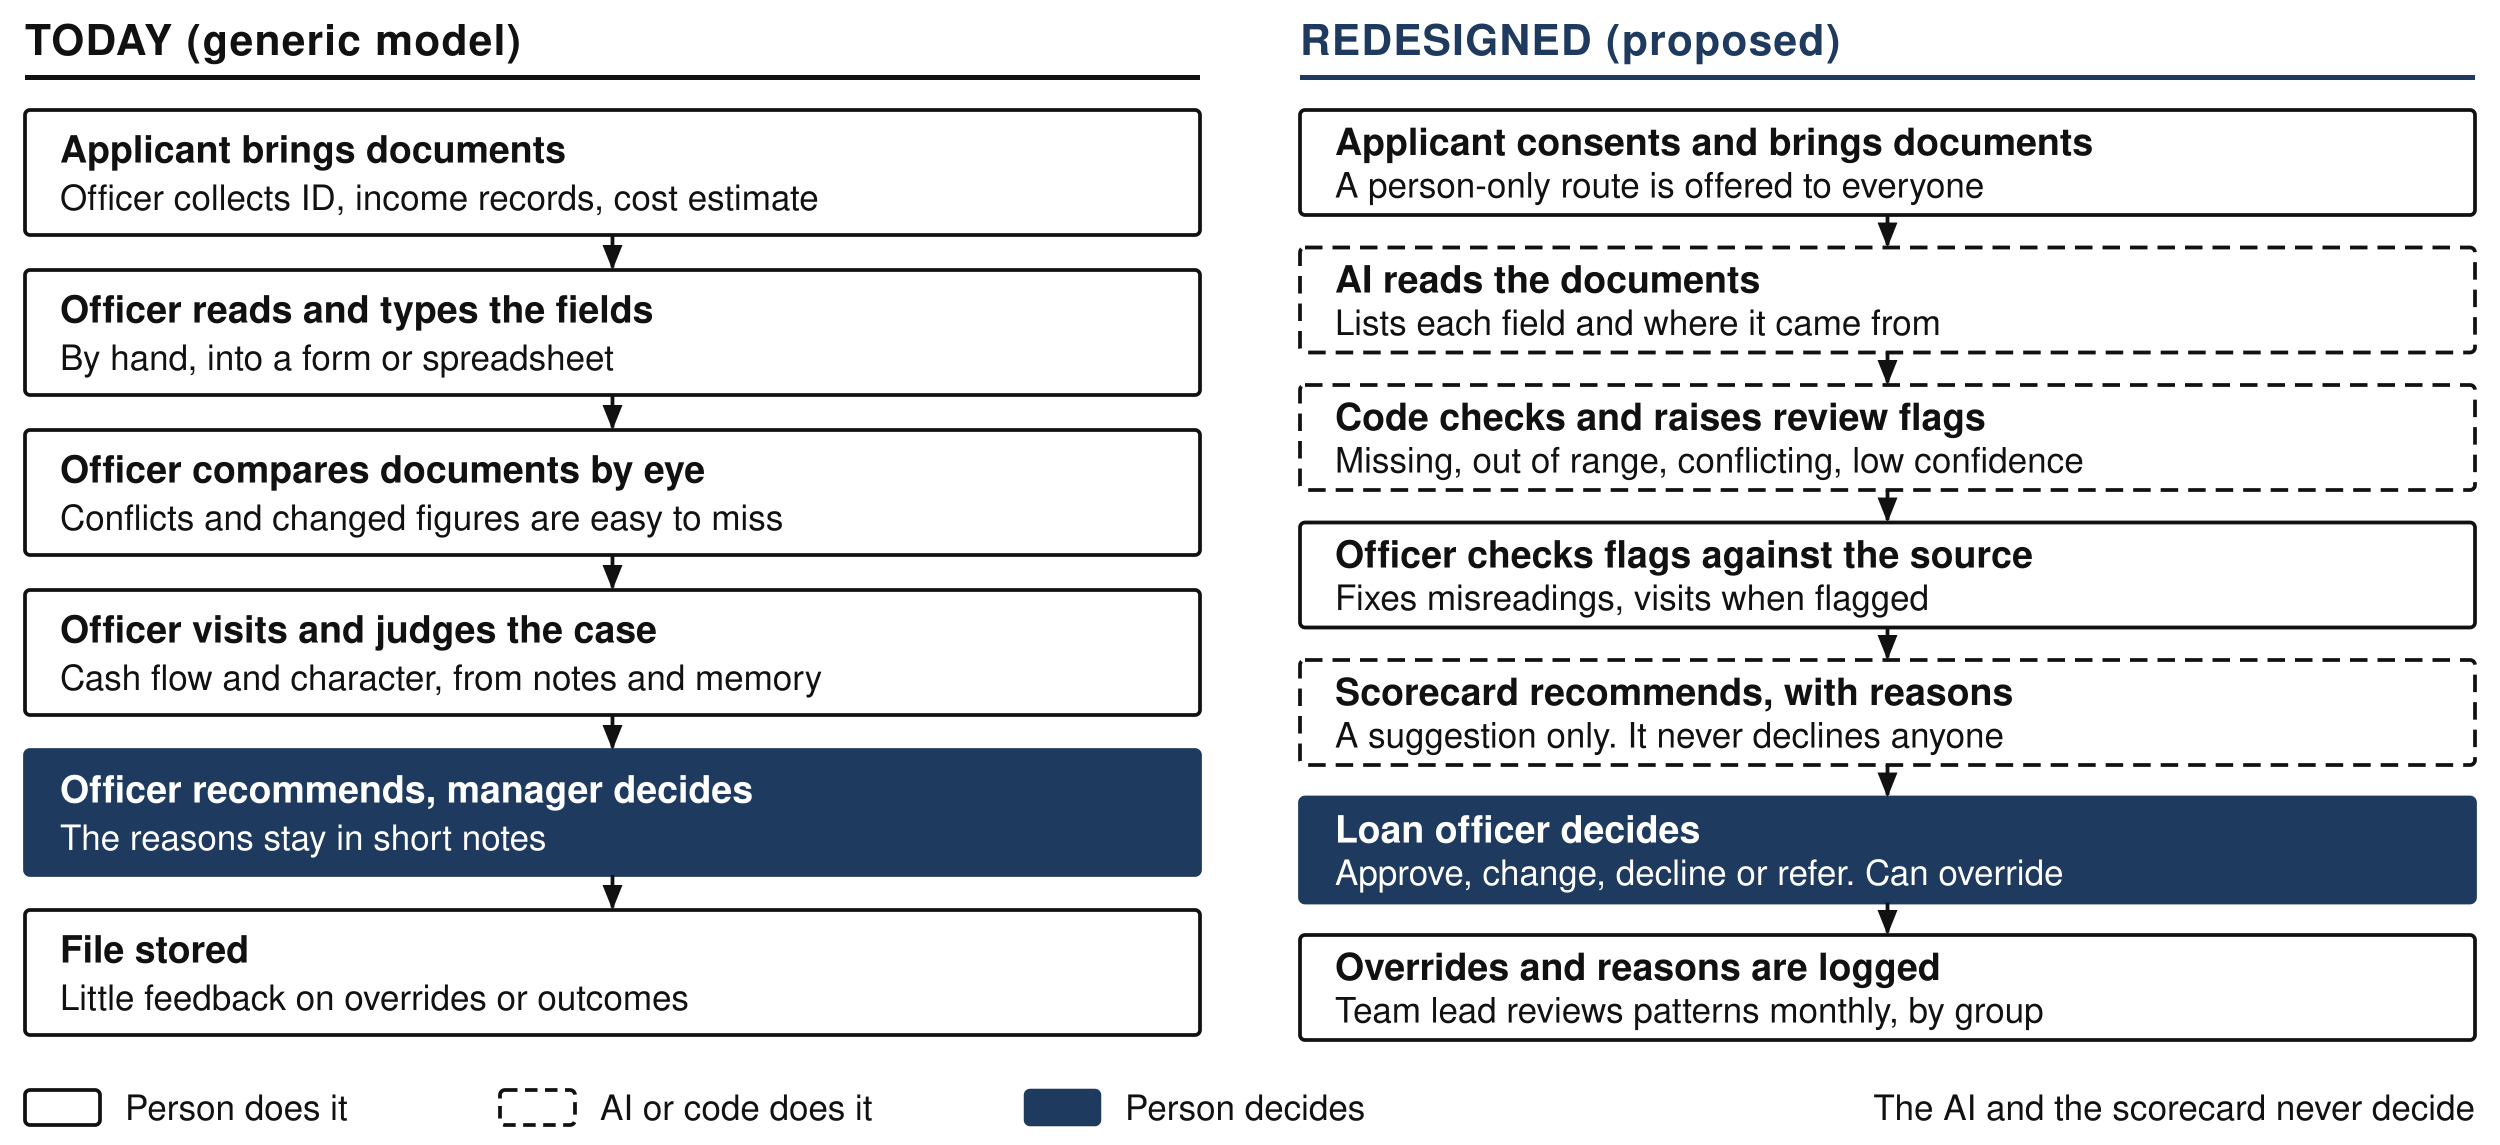
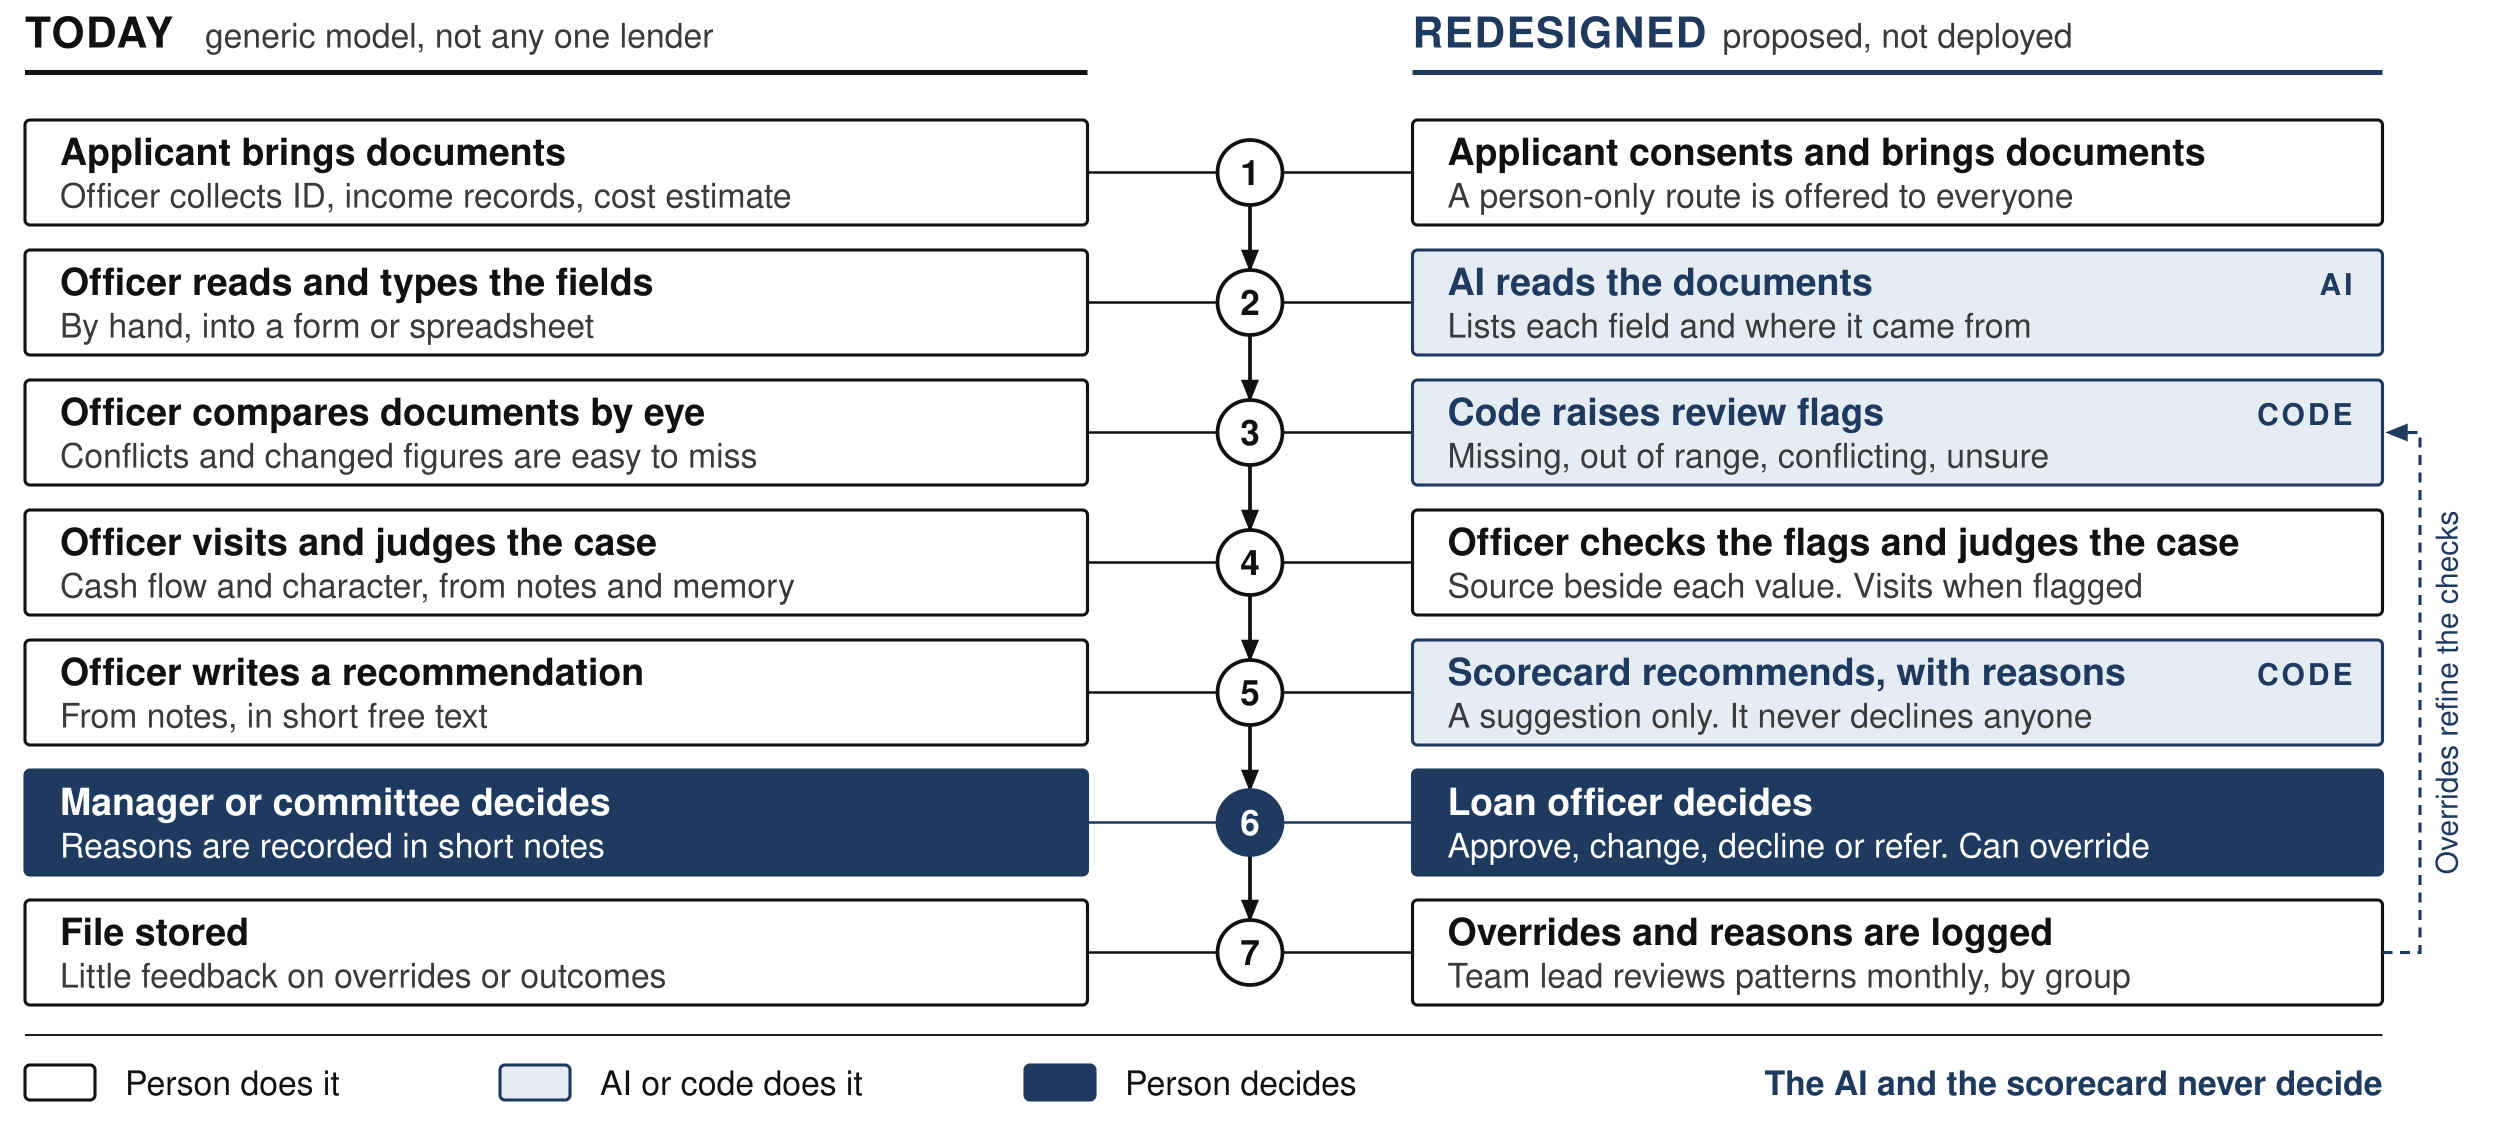
- <svg xmlns="http://www.w3.org/2000/svg" viewBox="0 0 1000 458" width="1000" height="458" font-family="'Helvetica Neue', Helvetica, Arial, sans-serif">
+ <svg xmlns="http://www.w3.org/2000/svg" viewBox="0 0 1000 450" width="1000" height="450" font-family="'Helvetica Neue', Helvetica, Arial, sans-serif">
  <defs>
-     <marker id="arrow" viewBox="0 0 10 10" refX="9" refY="5" markerUnits="userSpaceOnUse" markerWidth="10" markerHeight="10" orient="auto">
+     <marker id="down" viewBox="0 0 10 10" refX="9" refY="5" markerUnits="userSpaceOnUse" markerWidth="9" markerHeight="9" orient="auto">
      <path d="M0,1 L10,5 L0,9 z" fill="#111111" />
    </marker>
+     <marker id="back" viewBox="0 0 10 10" refX="9" refY="5" markerUnits="userSpaceOnUse" markerWidth="9" markerHeight="9" orient="auto">
+       <path d="M0,1 L10,5 L0,9 z" fill="#1F3A5F" />
+     </marker>
  </defs>
-   <rect x="0" y="0" width="1000" height="458" fill="#ffffff" />
-   <text x="10" y="22" font-size="17" font-weight="700" fill="#111111" letter-spacing="0.5">TODAY (generic model)</text>
-   <rect x="10" y="30" width="470" height="2" fill="#111111" />
-   <text x="520" y="22" font-size="17" font-weight="700" fill="#1F3A5F" letter-spacing="0.5">REDESIGNED (proposed)</text>
-   <rect x="520" y="30" width="470" height="2" fill="#1F3A5F" />
-   <g stroke="#111111" stroke-width="1.5" fill="#ffffff">
-     <rect x="10" y="44" width="470" height="50" rx="2" />
-     <rect x="10" y="108" width="470" height="50" rx="2" />
-     <rect x="10" y="172" width="470" height="50" rx="2" />
-     <rect x="10" y="236" width="470" height="50" rx="2" />
-     <rect x="10" y="300" width="470" height="50" rx="2" fill="#1F3A5F" stroke="#1F3A5F" />
-     <rect x="10" y="364" width="470" height="50" rx="2" />
+   <rect width="1000" height="450" fill="#ffffff" />
+   <text x="10" y="19" font-size="17" font-weight="700" letter-spacing="0.6" fill="#111111">TODAY</text>
+   <text x="82" y="19" font-size="13.5" fill="#3a3a3a">generic model, not any one lender</text>
+   <rect x="10" y="28" width="425" height="2" fill="#111111" />
+   <text x="565" y="19" font-size="17" font-weight="700" letter-spacing="0.6" fill="#1F3A5F">REDESIGNED</text>
+   <text x="689" y="19" font-size="13.5" fill="#3a3a3a">proposed, not deployed</text>
+   <rect x="565" y="28" width="388" height="2" fill="#1F3A5F" />
+   <line x1="500" y1="82.0" x2="500" y2="108.0" stroke="#111111" stroke-width="1.5" marker-end="url(#down)" />
+   <line x1="500" y1="134.0" x2="500" y2="160.0" stroke="#111111" stroke-width="1.5" marker-end="url(#down)" />
+   <line x1="500" y1="186.0" x2="500" y2="212.0" stroke="#111111" stroke-width="1.5" marker-end="url(#down)" />
+   <line x1="500" y1="238.0" x2="500" y2="264.0" stroke="#111111" stroke-width="1.5" marker-end="url(#down)" />
+   <line x1="500" y1="290.0" x2="500" y2="316.0" stroke="#111111" stroke-width="1.5" marker-end="url(#down)" />
+   <line x1="500" y1="342.0" x2="500" y2="368.0" stroke="#111111" stroke-width="1.5" marker-end="url(#down)" />
+   <line x1="435" y1="69.0" x2="487" y2="69.0" stroke="#111111" stroke-width="1" />
+   <line x1="513" y1="69.0" x2="565" y2="69.0" stroke="#111111" stroke-width="1" />
+   <circle cx="500" cy="69.0" r="13" fill="#ffffff" stroke="#111111" stroke-width="1.5" />
+   <text x="500" y="74.0" font-size="14" font-weight="700" text-anchor="middle" fill="#111111">1</text>
+   <g>
+     <rect x="10" y="48" width="425" height="42" rx="2" fill="#ffffff" stroke="#111111" stroke-width="1.25" />
+     <text x="24" y="66" font-size="15" font-weight="700" fill="#111111">Applicant brings documents</text>
+     <text x="24" y="83" font-size="13.5" fill="#3a3a3a">Officer collects ID, income records, cost estimate</text>
  </g>
-   <g stroke="#111111" stroke-width="1.5" marker-end="url(#arrow)" fill="none">
-     <line x1="245" y1="94" x2="245" y2="107" />
-     <line x1="245" y1="158" x2="245" y2="171" />
-     <line x1="245" y1="222" x2="245" y2="235" />
-     <line x1="245" y1="286" x2="245" y2="299" />
-     <line x1="245" y1="350" x2="245" y2="363" />
+   <g>
+     <rect x="565" y="48" width="388" height="42" rx="2" fill="#ffffff" stroke="#111111" stroke-width="1.25" />
+     <text x="579" y="66" font-size="15" font-weight="700" fill="#111111">Applicant consents and brings documents</text>
+     <text x="579" y="83" font-size="13.5" fill="#3a3a3a">A person-only route is offered to everyone</text>
  </g>
-   <g fill="#111111" font-size="15">
-     <text x="24" y="65" font-weight="700">Applicant brings documents</text>
-     <text x="24" y="84" font-size="14">Officer collects ID, income records, cost estimate</text>
-     <text x="24" y="129" font-weight="700">Officer reads and types the fields</text>
-     <text x="24" y="148" font-size="14">By hand, into a form or spreadsheet</text>
-     <text x="24" y="193" font-weight="700">Officer compares documents by eye</text>
-     <text x="24" y="212" font-size="14">Conflicts and changed figures are easy to miss</text>
-     <text x="24" y="257" font-weight="700">Officer visits and judges the case</text>
-     <text x="24" y="276" font-size="14">Cash flow and character, from notes and memory</text>
-     <text x="24" y="385" font-weight="700">File stored</text>
-     <text x="24" y="404" font-size="14">Little feedback on overrides or outcomes</text>
+   <line x1="435" y1="121.0" x2="487" y2="121.0" stroke="#111111" stroke-width="1" />
+   <line x1="513" y1="121.0" x2="565" y2="121.0" stroke="#111111" stroke-width="1" />
+   <circle cx="500" cy="121.0" r="13" fill="#ffffff" stroke="#111111" stroke-width="1.5" />
+   <text x="500" y="126.0" font-size="14" font-weight="700" text-anchor="middle" fill="#111111">2</text>
+   <g>
+     <rect x="10" y="100" width="425" height="42" rx="2" fill="#ffffff" stroke="#111111" stroke-width="1.25" />
+     <text x="24" y="118" font-size="15" font-weight="700" fill="#111111">Officer reads and types the fields</text>
+     <text x="24" y="135" font-size="13.5" fill="#3a3a3a">By hand, into a form or spreadsheet</text>
  </g>
-   <g fill="#ffffff" font-size="15">
-     <text x="24" y="321" font-weight="700">Officer recommends, manager decides</text>
-     <text x="24" y="340" font-size="14">The reasons stay in short notes</text>
+   <g>
+     <rect x="565" y="100" width="388" height="42" rx="2" fill="#E6ECF4" stroke="#1F3A5F" stroke-width="1.25" />
+     <text x="579" y="118" font-size="15" font-weight="700" fill="#1F3A5F">AI reads the documents</text>
+     <text x="579" y="135" font-size="13.5" fill="#3a3a3a">Lists each field and where it came from</text>
+     <text x="941" y="118" font-size="12" font-weight="700" letter-spacing="1.2" text-anchor="end" fill="#1F3A5F">AI</text>
  </g>
-   <g stroke="#111111" stroke-width="1.5" fill="#ffffff">
-     <rect x="520" y="44" width="470" height="42" rx="2" />
-     <rect x="520" y="99" width="470" height="42" rx="2" stroke-dasharray="7 4" />
-     <rect x="520" y="154" width="470" height="42" rx="2" stroke-dasharray="7 4" />
-     <rect x="520" y="209" width="470" height="42" rx="2" />
-     <rect x="520" y="264" width="470" height="42" rx="2" stroke-dasharray="7 4" />
-     <rect x="520" y="319" width="470" height="42" rx="2" fill="#1F3A5F" stroke="#1F3A5F" />
-     <rect x="520" y="374" width="470" height="42" rx="2" />
+   <line x1="435" y1="173.0" x2="487" y2="173.0" stroke="#111111" stroke-width="1" />
+   <line x1="513" y1="173.0" x2="565" y2="173.0" stroke="#111111" stroke-width="1" />
+   <circle cx="500" cy="173.0" r="13" fill="#ffffff" stroke="#111111" stroke-width="1.5" />
+   <text x="500" y="178.0" font-size="14" font-weight="700" text-anchor="middle" fill="#111111">3</text>
+   <g>
+     <rect x="10" y="152" width="425" height="42" rx="2" fill="#ffffff" stroke="#111111" stroke-width="1.25" />
+     <text x="24" y="170" font-size="15" font-weight="700" fill="#111111">Officer compares documents by eye</text>
+     <text x="24" y="187" font-size="13.5" fill="#3a3a3a">Conflicts and changed figures are easy to miss</text>
  </g>
-   <g stroke="#111111" stroke-width="1.5" marker-end="url(#arrow)" fill="none">
-     <line x1="755" y1="86" x2="755" y2="98" />
-     <line x1="755" y1="141" x2="755" y2="153" />
-     <line x1="755" y1="196" x2="755" y2="208" />
-     <line x1="755" y1="251" x2="755" y2="263" />
-     <line x1="755" y1="306" x2="755" y2="318" />
-     <line x1="755" y1="361" x2="755" y2="373" />
+   <g>
+     <rect x="565" y="152" width="388" height="42" rx="2" fill="#E6ECF4" stroke="#1F3A5F" stroke-width="1.25" />
+     <text x="579" y="170" font-size="15" font-weight="700" fill="#1F3A5F">Code raises review flags</text>
+     <text x="579" y="187" font-size="13.5" fill="#3a3a3a">Missing, out of range, conflicting, unsure</text>
+     <text x="941" y="170" font-size="12" font-weight="700" letter-spacing="1.2" text-anchor="end" fill="#1F3A5F">CODE</text>
  </g>
-   <g fill="#111111" font-size="15">
-     <text x="534" y="62" font-weight="700">Applicant consents and brings documents</text>
-     <text x="534" y="79" font-size="14">A person-only route is offered to everyone</text>
-     <text x="534" y="117" font-weight="700">AI reads the documents</text>
-     <text x="534" y="134" font-size="14">Lists each field and where it came from</text>
-     <text x="534" y="172" font-weight="700">Code checks and raises review flags</text>
-     <text x="534" y="189" font-size="14">Missing, out of range, conflicting, low confidence</text>
-     <text x="534" y="227" font-weight="700">Officer checks flags against the source</text>
-     <text x="534" y="244" font-size="14">Fixes misreadings, visits when flagged</text>
-     <text x="534" y="282" font-weight="700">Scorecard recommends, with reasons</text>
-     <text x="534" y="299" font-size="14">A suggestion only. It never declines anyone</text>
-     <text x="534" y="392" font-weight="700">Overrides and reasons are logged</text>
-     <text x="534" y="409" font-size="14">Team lead reviews patterns monthly, by group</text>
+   <line x1="435" y1="225.0" x2="487" y2="225.0" stroke="#111111" stroke-width="1" />
+   <line x1="513" y1="225.0" x2="565" y2="225.0" stroke="#111111" stroke-width="1" />
+   <circle cx="500" cy="225.0" r="13" fill="#ffffff" stroke="#111111" stroke-width="1.5" />
+   <text x="500" y="230.0" font-size="14" font-weight="700" text-anchor="middle" fill="#111111">4</text>
+   <g>
+     <rect x="10" y="204" width="425" height="42" rx="2" fill="#ffffff" stroke="#111111" stroke-width="1.25" />
+     <text x="24" y="222" font-size="15" font-weight="700" fill="#111111">Officer visits and judges the case</text>
+     <text x="24" y="239" font-size="13.5" fill="#3a3a3a">Cash flow and character, from notes and memory</text>
  </g>
-   <g fill="#ffffff" font-size="15">
-     <text x="534" y="337" font-weight="700">Loan officer decides</text>
-     <text x="534" y="354" font-size="14">Approve, change, decline or refer. Can override</text>
+   <g>
+     <rect x="565" y="204" width="388" height="42" rx="2" fill="#ffffff" stroke="#111111" stroke-width="1.25" />
+     <text x="579" y="222" font-size="15" font-weight="700" fill="#111111">Officer checks the flags and judges the case</text>
+     <text x="579" y="239" font-size="13.5" fill="#3a3a3a">Source beside each value. Visits when flagged</text>
  </g>
-   <g font-size="14" fill="#111111">
-     <rect x="10" y="436" width="30" height="14" rx="2" fill="#ffffff" stroke="#111111" stroke-width="1.5" />
-     <text x="50" y="448">Person does it</text>
-     <rect x="200" y="436" width="30" height="14" rx="2" fill="#ffffff" stroke="#111111" stroke-width="1.5" stroke-dasharray="5 3" />
-     <text x="240" y="448">AI or code does it</text>
-     <rect x="410" y="436" width="30" height="14" rx="2" fill="#1F3A5F" stroke="#1F3A5F" />
-     <text x="450" y="448">Person decides</text>
-     <text x="990" y="448" text-anchor="end">The AI and the scorecard never decide</text>
+   <line x1="435" y1="277.0" x2="487" y2="277.0" stroke="#111111" stroke-width="1" />
+   <line x1="513" y1="277.0" x2="565" y2="277.0" stroke="#111111" stroke-width="1" />
+   <circle cx="500" cy="277.0" r="13" fill="#ffffff" stroke="#111111" stroke-width="1.5" />
+   <text x="500" y="282.0" font-size="14" font-weight="700" text-anchor="middle" fill="#111111">5</text>
+   <g>
+     <rect x="10" y="256" width="425" height="42" rx="2" fill="#ffffff" stroke="#111111" stroke-width="1.25" />
+     <text x="24" y="274" font-size="15" font-weight="700" fill="#111111">Officer writes a recommendation</text>
+     <text x="24" y="291" font-size="13.5" fill="#3a3a3a">From notes, in short free text</text>
  </g>
+   <g>
+     <rect x="565" y="256" width="388" height="42" rx="2" fill="#E6ECF4" stroke="#1F3A5F" stroke-width="1.25" />
+     <text x="579" y="274" font-size="15" font-weight="700" fill="#1F3A5F">Scorecard recommends, with reasons</text>
+     <text x="579" y="291" font-size="13.5" fill="#3a3a3a">A suggestion only. It never declines anyone</text>
+     <text x="941" y="274" font-size="12" font-weight="700" letter-spacing="1.2" text-anchor="end" fill="#1F3A5F">CODE</text>
+   </g>
+   <line x1="435" y1="329.0" x2="487" y2="329.0" stroke="#1F3A5F" stroke-width="1" />
+   <line x1="513" y1="329.0" x2="565" y2="329.0" stroke="#1F3A5F" stroke-width="1" />
+   <circle cx="500" cy="329.0" r="13" fill="#1F3A5F" stroke="#1F3A5F" stroke-width="1.5" />
+   <text x="500" y="334.0" font-size="14" font-weight="700" text-anchor="middle" fill="#ffffff">6</text>
+   <g>
+     <rect x="10" y="308" width="425" height="42" rx="2" fill="#1F3A5F" stroke="#1F3A5F" stroke-width="1.25" />
+     <text x="24" y="326" font-size="15" font-weight="700" fill="#ffffff">Manager or committee decides</text>
+     <text x="24" y="343" font-size="13.5" fill="#ffffff">Reasons are recorded in short notes</text>
+   </g>
+   <g>
+     <rect x="565" y="308" width="388" height="42" rx="2" fill="#1F3A5F" stroke="#1F3A5F" stroke-width="1.25" />
+     <text x="579" y="326" font-size="15" font-weight="700" fill="#ffffff">Loan officer decides</text>
+     <text x="579" y="343" font-size="13.5" fill="#ffffff">Approve, change, decline or refer. Can override</text>
+   </g>
+   <line x1="435" y1="381.0" x2="487" y2="381.0" stroke="#111111" stroke-width="1" />
+   <line x1="513" y1="381.0" x2="565" y2="381.0" stroke="#111111" stroke-width="1" />
+   <circle cx="500" cy="381.0" r="13" fill="#ffffff" stroke="#111111" stroke-width="1.5" />
+   <text x="500" y="386.0" font-size="14" font-weight="700" text-anchor="middle" fill="#111111">7</text>
+   <g>
+     <rect x="10" y="360" width="425" height="42" rx="2" fill="#ffffff" stroke="#111111" stroke-width="1.25" />
+     <text x="24" y="378" font-size="15" font-weight="700" fill="#111111">File stored</text>
+     <text x="24" y="395" font-size="13.5" fill="#3a3a3a">Little feedback on overrides or outcomes</text>
+   </g>
+   <g>
+     <rect x="565" y="360" width="388" height="42" rx="2" fill="#ffffff" stroke="#111111" stroke-width="1.25" />
+     <text x="579" y="378" font-size="15" font-weight="700" fill="#111111">Overrides and reasons are logged</text>
+     <text x="579" y="395" font-size="13.5" fill="#3a3a3a">Team lead reviews patterns monthly, by group</text>
+   </g>
+   <path d="M953,381.0 H968 V173.0 H955" fill="none" stroke="#1F3A5F" stroke-width="1.25" stroke-dasharray="4 3" marker-end="url(#back)" />
+   <text transform="translate(983,277.0) rotate(-90)" font-size="12" text-anchor="middle" fill="#1F3A5F">Overrides refine the checks</text>
+   <line x1="10" y1="414" x2="953" y2="414" stroke="#111111" stroke-width="0.75" />
+   <rect x="10" y="426" width="28" height="14" rx="2" fill="#ffffff" stroke="#111111" stroke-width="1.25" />
+   <text x="50" y="438" font-size="13.5" fill="#111111">Person does it</text>
+   <rect x="200" y="426" width="28" height="14" rx="2" fill="#E6ECF4" stroke="#1F3A5F" stroke-width="1.25" />
+   <text x="240" y="438" font-size="13.5" fill="#111111">AI or code does it</text>
+   <rect x="410" y="426" width="28" height="14" rx="2" fill="#1F3A5F" stroke="#1F3A5F" stroke-width="1.25" />
+   <text x="450" y="438" font-size="13.5" fill="#111111">Person decides</text>
+   <text x="953" y="438" font-size="13.5" font-weight="700" text-anchor="end" fill="#1F3A5F">The AI and the scorecard never decide</text>
</svg>
